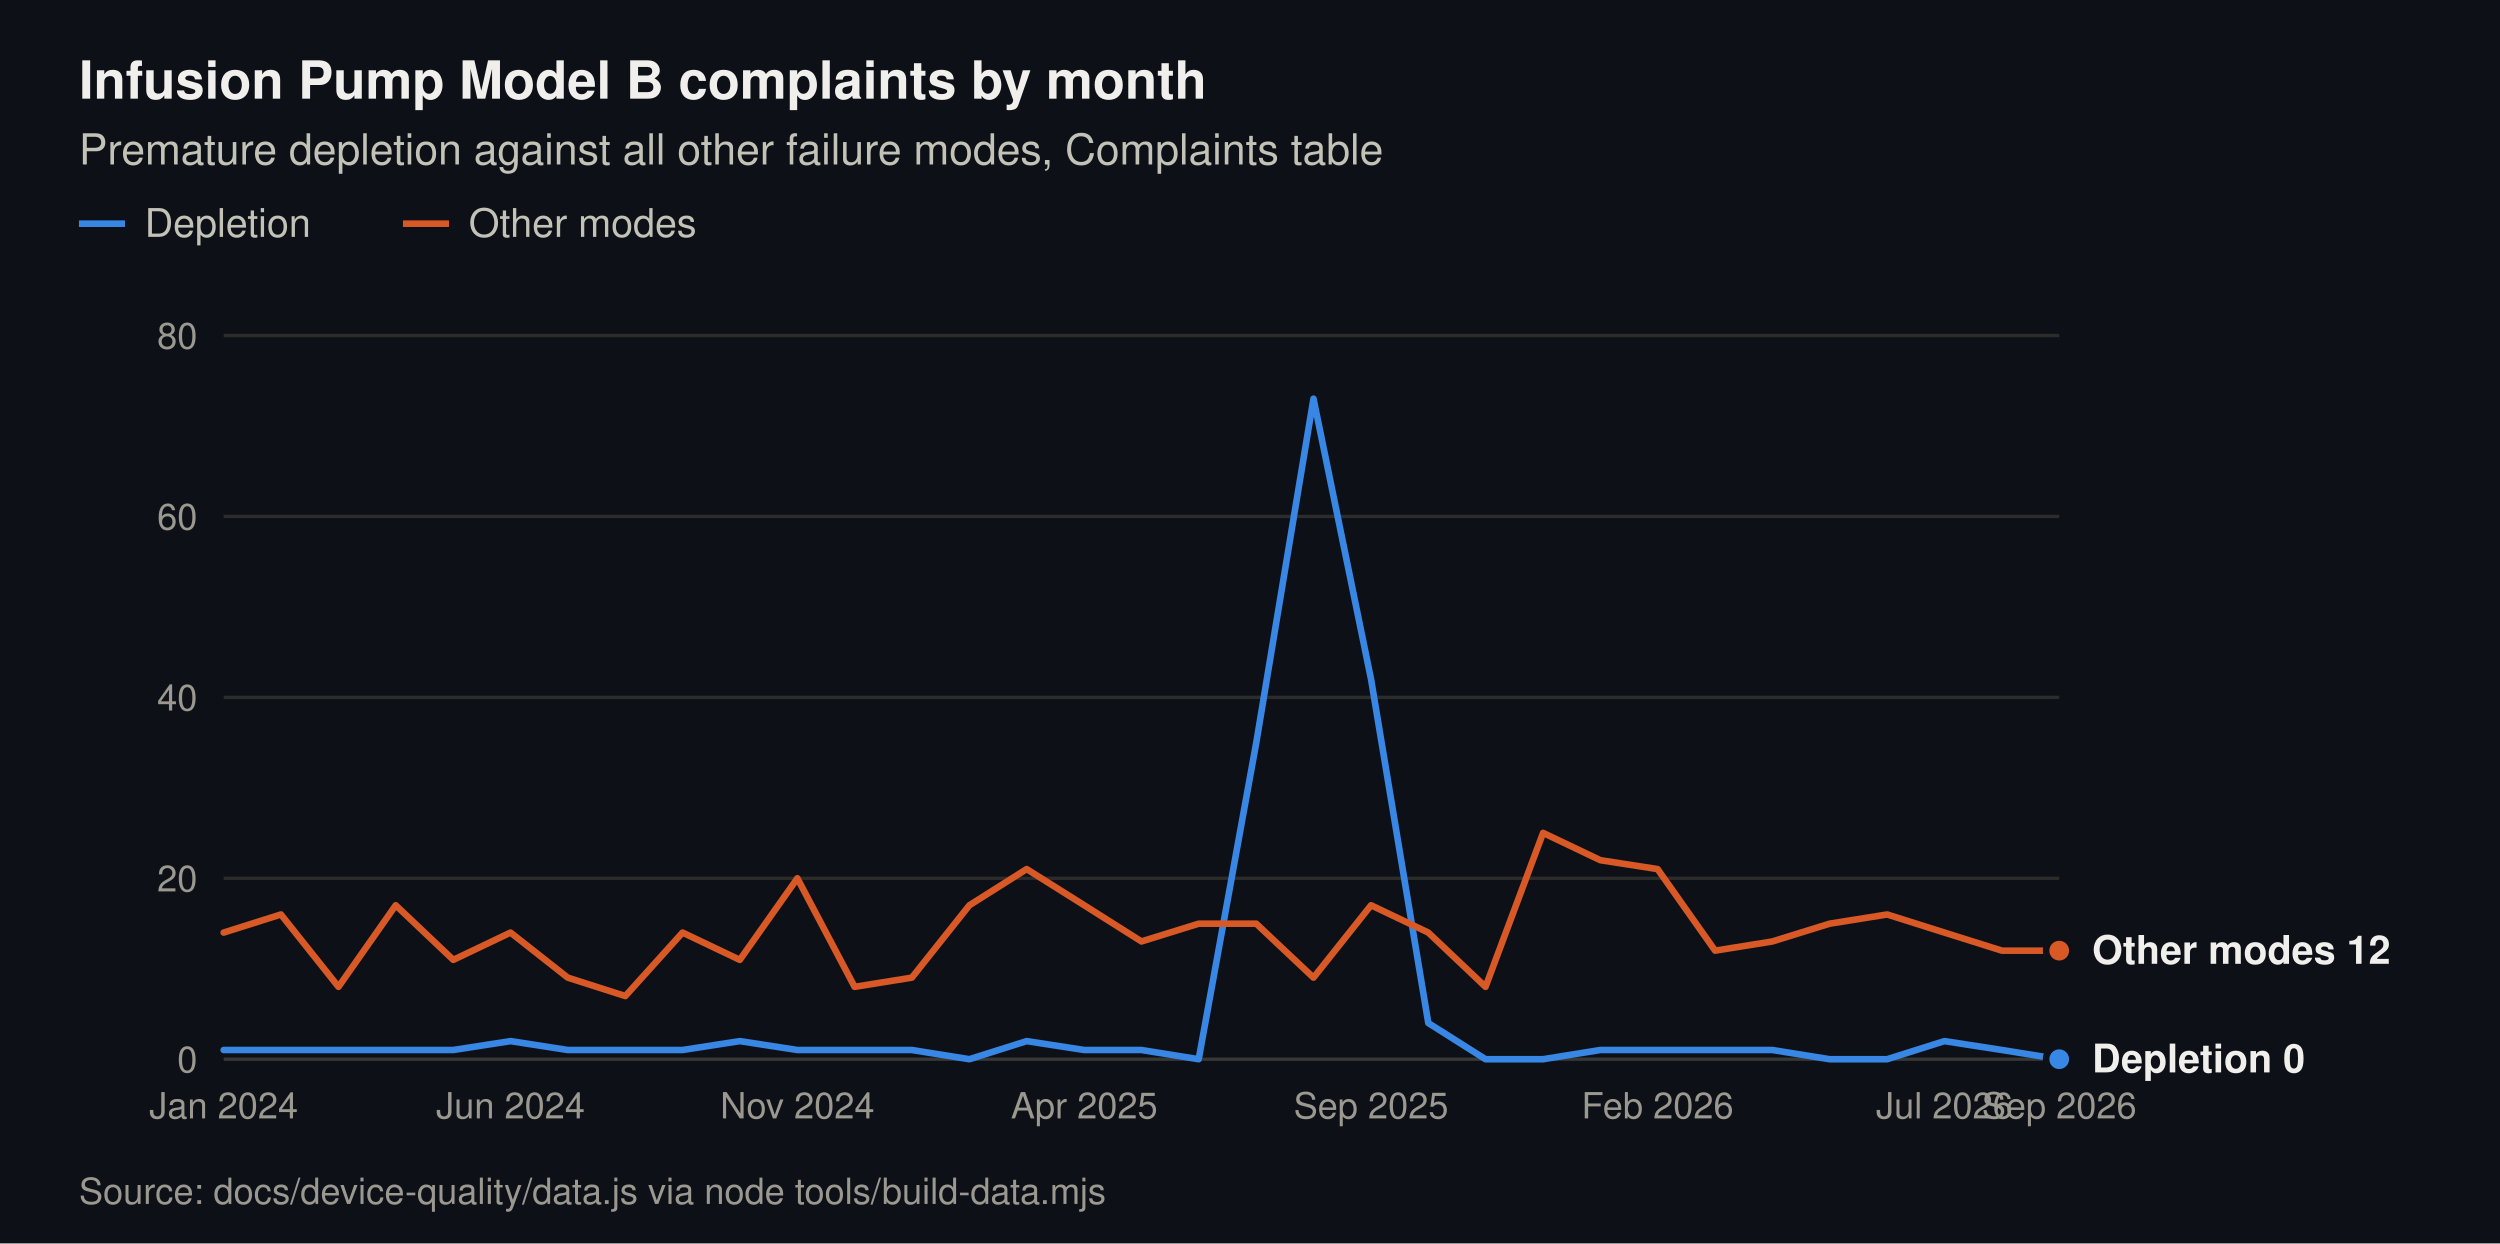
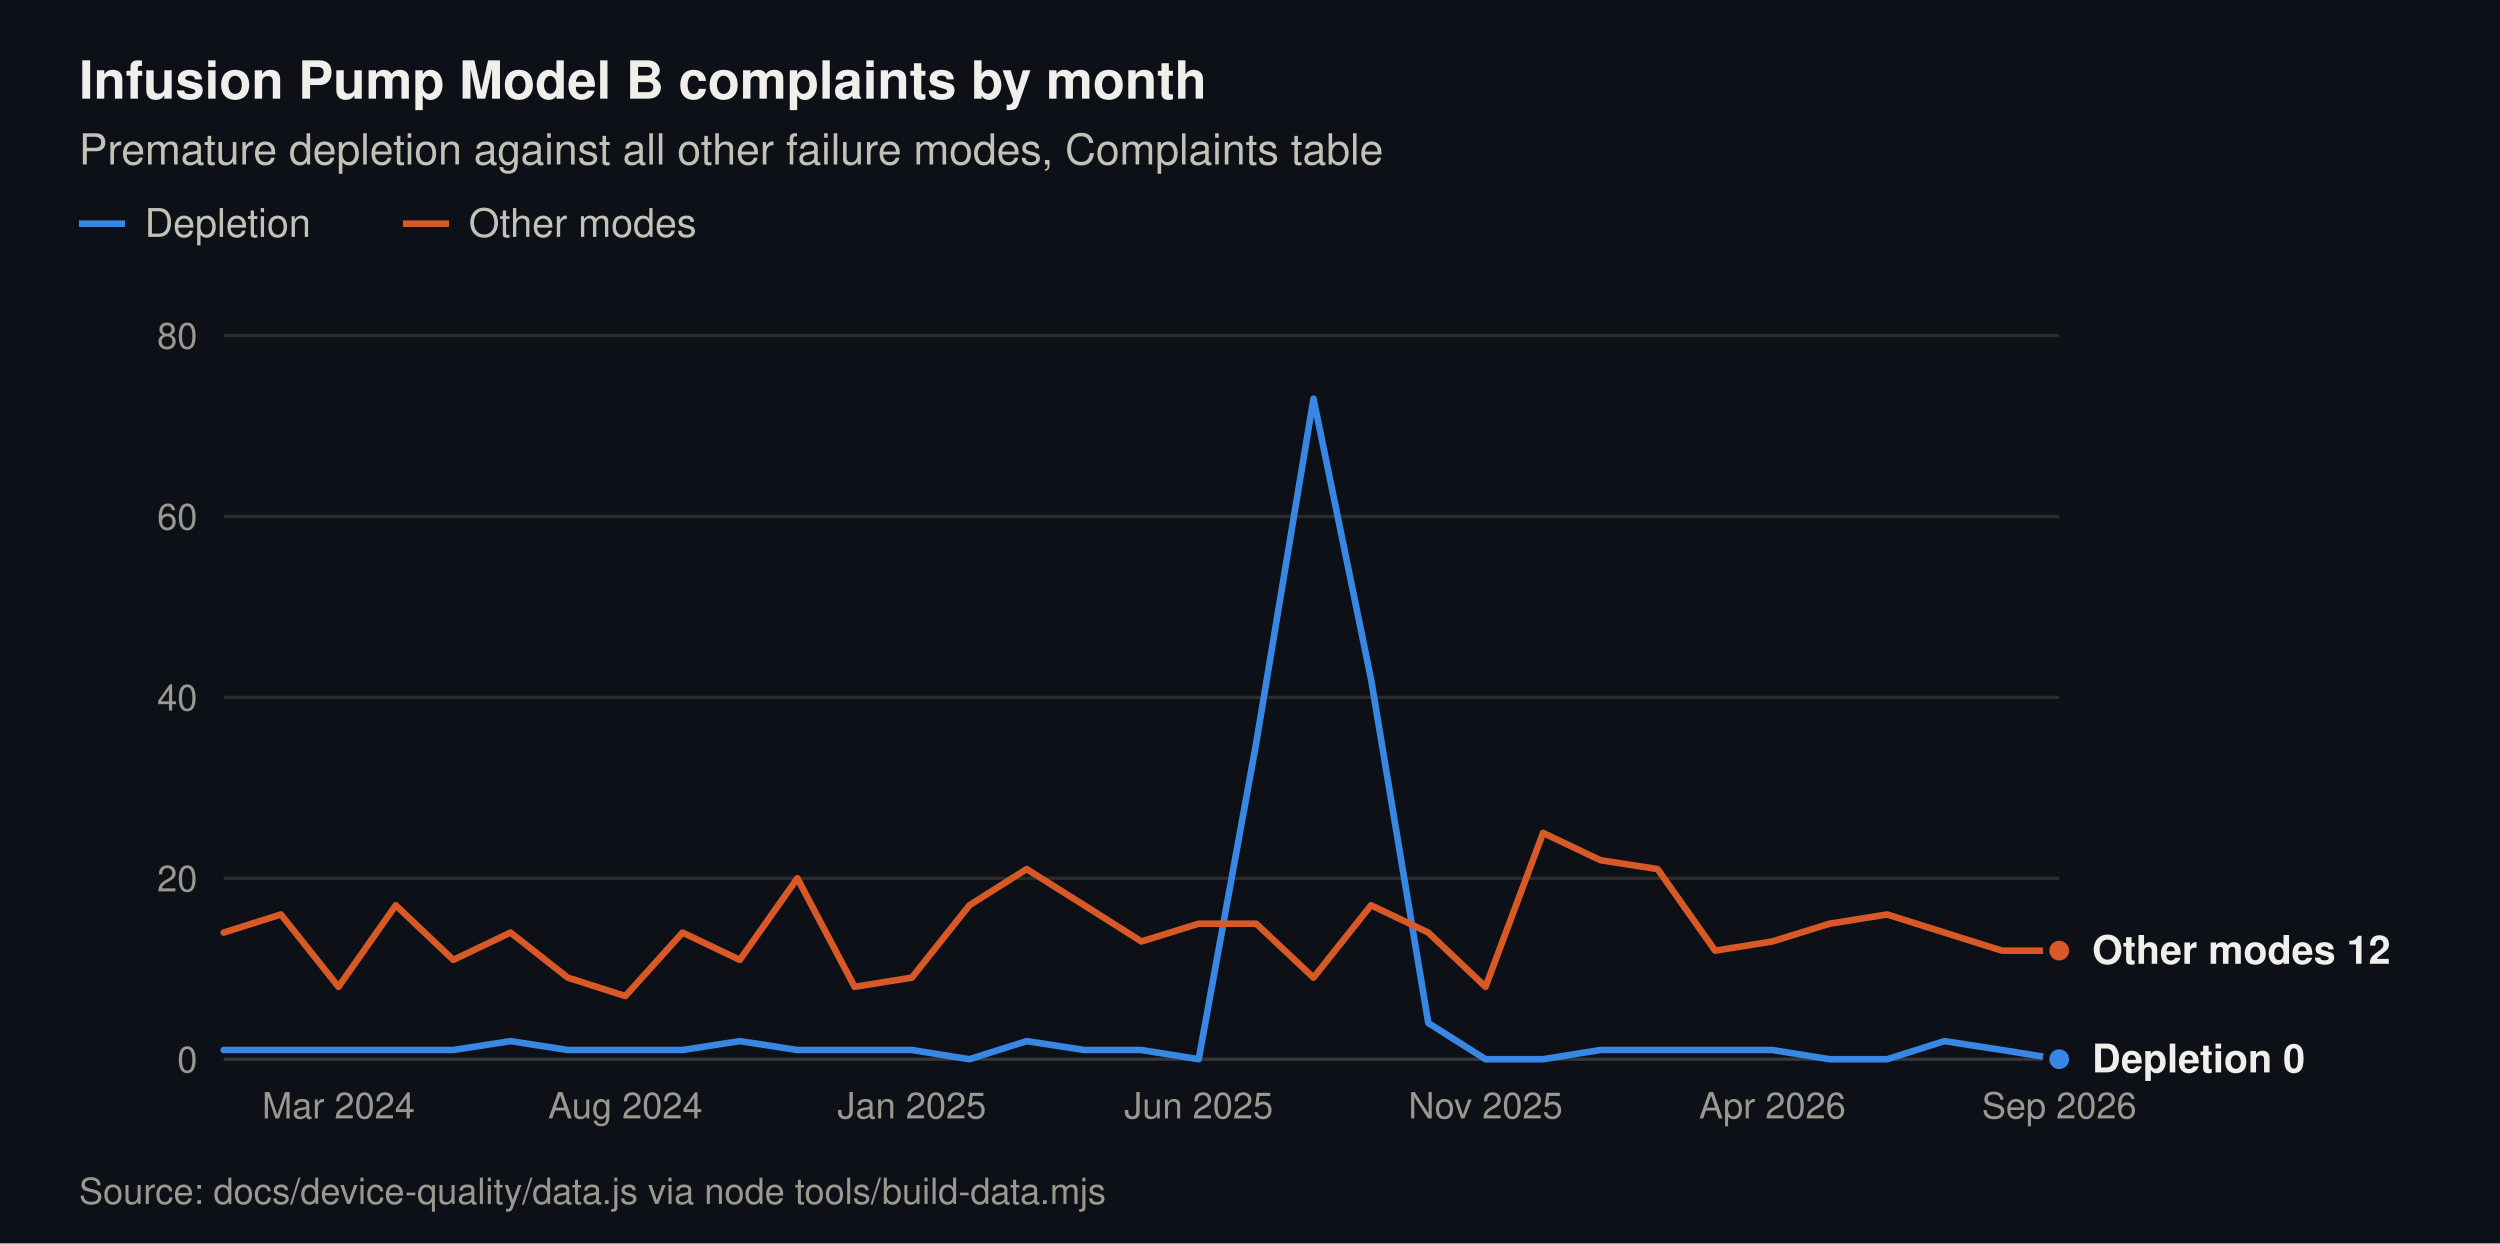
<svg xmlns="http://www.w3.org/2000/svg" viewBox="0 0 760 378" width="760" height="378" font-family="system-ui, -apple-system, 'Segoe UI', Helvetica, Arial, sans-serif" role="img">
  <rect width="100%" height="100%" fill="#0d1117" />
  <text x="24.0" y="30.0" font-size="16" font-weight="600" fill="#f0efec" text-anchor="start">Infusion Pump Model B complaints by month</text>
  <text x="24.0" y="50.0" font-size="13" font-weight="400" fill="#c3c2b7" text-anchor="start">Premature depletion against all other failure modes, Complaints table</text>
  <line x1="24.0" y1="68.0" x2="38.0" y2="68.0" stroke="#3987e5" stroke-width="2" />
  <text x="44.0" y="72.0" font-size="12" font-weight="400" fill="#c3c2b7" text-anchor="start">Depletion</text>
  <line x1="122.5" y1="68.0" x2="136.5" y2="68.0" stroke="#d95926" stroke-width="2" />
  <text x="142.5" y="72.0" font-size="12" font-weight="400" fill="#c3c2b7" text-anchor="start">Other modes</text>
  <line x1="68.0" y1="322.0" x2="626.0" y2="322.0" stroke="#383835" stroke-width="1" />
  <text x="60.0" y="326.0" font-size="11" font-weight="400" fill="#9a988f" text-anchor="end">0</text>
  <line x1="68.0" y1="267.0" x2="626.0" y2="267.0" stroke="#2c2c2a" stroke-width="1" />
  <text x="60.0" y="271.0" font-size="11" font-weight="400" fill="#9a988f" text-anchor="end">20</text>
  <line x1="68.0" y1="212.0" x2="626.0" y2="212.0" stroke="#2c2c2a" stroke-width="1" />
  <text x="60.0" y="216.0" font-size="11" font-weight="400" fill="#9a988f" text-anchor="end">40</text>
  <line x1="68.0" y1="157.0" x2="626.0" y2="157.0" stroke="#2c2c2a" stroke-width="1" />
  <text x="60.0" y="161.0" font-size="11" font-weight="400" fill="#9a988f" text-anchor="end">60</text>
  <line x1="68.0" y1="102.0" x2="626.0" y2="102.0" stroke="#2c2c2a" stroke-width="1" />
  <text x="60.0" y="106.0" font-size="11" font-weight="400" fill="#9a988f" text-anchor="end">80</text>
-   <text x="68.0" y="340.0" font-size="11" font-weight="400" fill="#9a988f" text-anchor="middle">Jan 2024</text>
-   <text x="155.2" y="340.0" font-size="11" font-weight="400" fill="#9a988f" text-anchor="middle">Jun 2024</text>
-   <text x="242.4" y="340.0" font-size="11" font-weight="400" fill="#9a988f" text-anchor="middle">Nov 2024</text>
-   <text x="329.6" y="340.0" font-size="11" font-weight="400" fill="#9a988f" text-anchor="middle">Apr 2025</text>
-   <text x="416.8" y="340.0" font-size="11" font-weight="400" fill="#9a988f" text-anchor="middle">Sep 2025</text>
-   <text x="503.9" y="340.0" font-size="11" font-weight="400" fill="#9a988f" text-anchor="middle">Feb 2026</text>
-   <text x="591.1" y="340.0" font-size="11" font-weight="400" fill="#9a988f" text-anchor="middle">Jul 2026</text>
+   <text x="102.9" y="340.0" font-size="11" font-weight="400" fill="#9a988f" text-anchor="middle">Mar 2024</text>
+   <text x="190.1" y="340.0" font-size="11" font-weight="400" fill="#9a988f" text-anchor="middle">Aug 2024</text>
+   <text x="277.2" y="340.0" font-size="11" font-weight="400" fill="#9a988f" text-anchor="middle">Jan 2025</text>
+   <text x="364.4" y="340.0" font-size="11" font-weight="400" fill="#9a988f" text-anchor="middle">Jun 2025</text>
+   <text x="451.6" y="340.0" font-size="11" font-weight="400" fill="#9a988f" text-anchor="middle">Nov 2025</text>
+   <text x="538.8" y="340.0" font-size="11" font-weight="400" fill="#9a988f" text-anchor="middle">Apr 2026</text>
  <text x="626.0" y="340.0" font-size="11" font-weight="400" fill="#9a988f" text-anchor="middle">Sep 2026</text>
  <polyline points="68.0,319.2 85.4,319.2 102.9,319.2 120.3,319.2 137.8,319.2 155.2,316.5 172.6,319.2 190.1,319.2 207.5,319.2 224.9,316.5 242.4,319.2 259.8,319.2 277.2,319.2 294.7,322.0 312.1,316.5 329.6,319.2 347.0,319.2 364.4,322.0 381.9,225.8 399.3,121.2 416.8,206.5 434.2,311.0 451.6,322.0 469.1,322.0 486.5,319.2 503.9,319.2 521.4,319.2 538.8,319.2 556.2,322.0 573.7,322.0 591.1,316.5 608.6,319.2 626.0,322.0" fill="none" stroke="#3987e5" stroke-width="2" stroke-linejoin="round" stroke-linecap="round" />
  <circle cx="626.0" cy="322.0" r="4" fill="#3987e5" stroke="#0d1117" stroke-width="2" />
  <polyline points="68.0,283.5 85.4,278.0 102.9,300.0 120.3,275.2 137.8,291.8 155.2,283.5 172.6,297.2 190.1,302.8 207.5,283.5 224.9,291.8 242.4,267.0 259.8,300.0 277.2,297.2 294.7,275.2 312.1,264.2 329.6,275.2 347.0,286.2 364.4,280.8 381.9,280.8 399.3,297.2 416.8,275.2 434.2,283.5 451.6,300.0 469.1,253.2 486.5,261.5 503.9,264.2 521.4,289.0 538.8,286.2 556.2,280.8 573.7,278.0 591.1,283.5 608.6,289.0 626.0,289.0" fill="none" stroke="#d95926" stroke-width="2" stroke-linejoin="round" stroke-linecap="round" />
  <circle cx="626.0" cy="289.0" r="4" fill="#d95926" stroke="#0d1117" stroke-width="2" />
  <text x="636.0" y="326.0" font-size="12" font-weight="600" fill="#f0efec" text-anchor="start" stroke="#0d1117" stroke-width="4" stroke-linejoin="round" paint-order="stroke">Depletion 0</text>
  <text x="636.0" y="293.0" font-size="12" font-weight="600" fill="#f0efec" text-anchor="start" stroke="#0d1117" stroke-width="4" stroke-linejoin="round" paint-order="stroke">Other modes 12</text>
  <text x="24.0" y="366.0" font-size="11" font-weight="400" fill="#9a988f" text-anchor="start">Source: docs/device-quality/data.js via node tools/build-data.mjs</text>
</svg>
